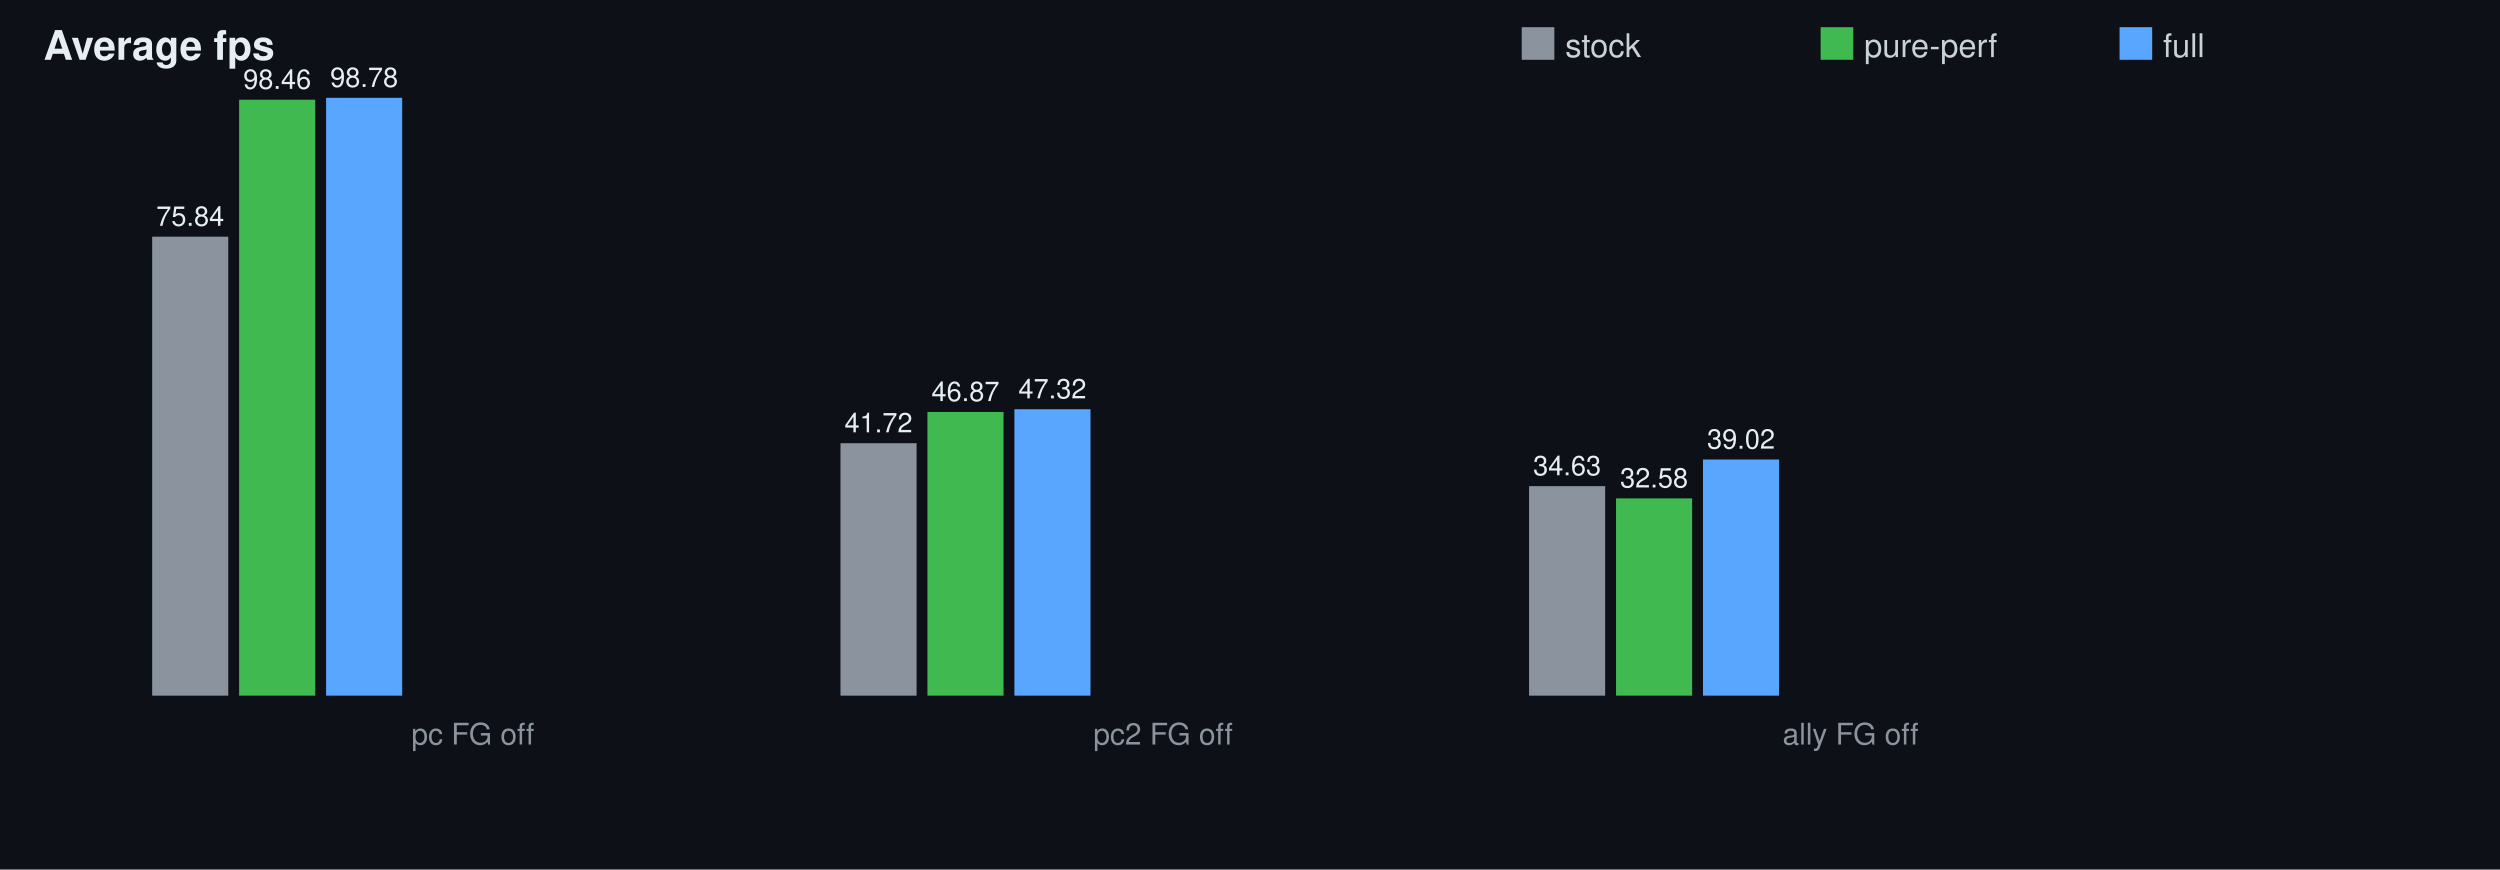
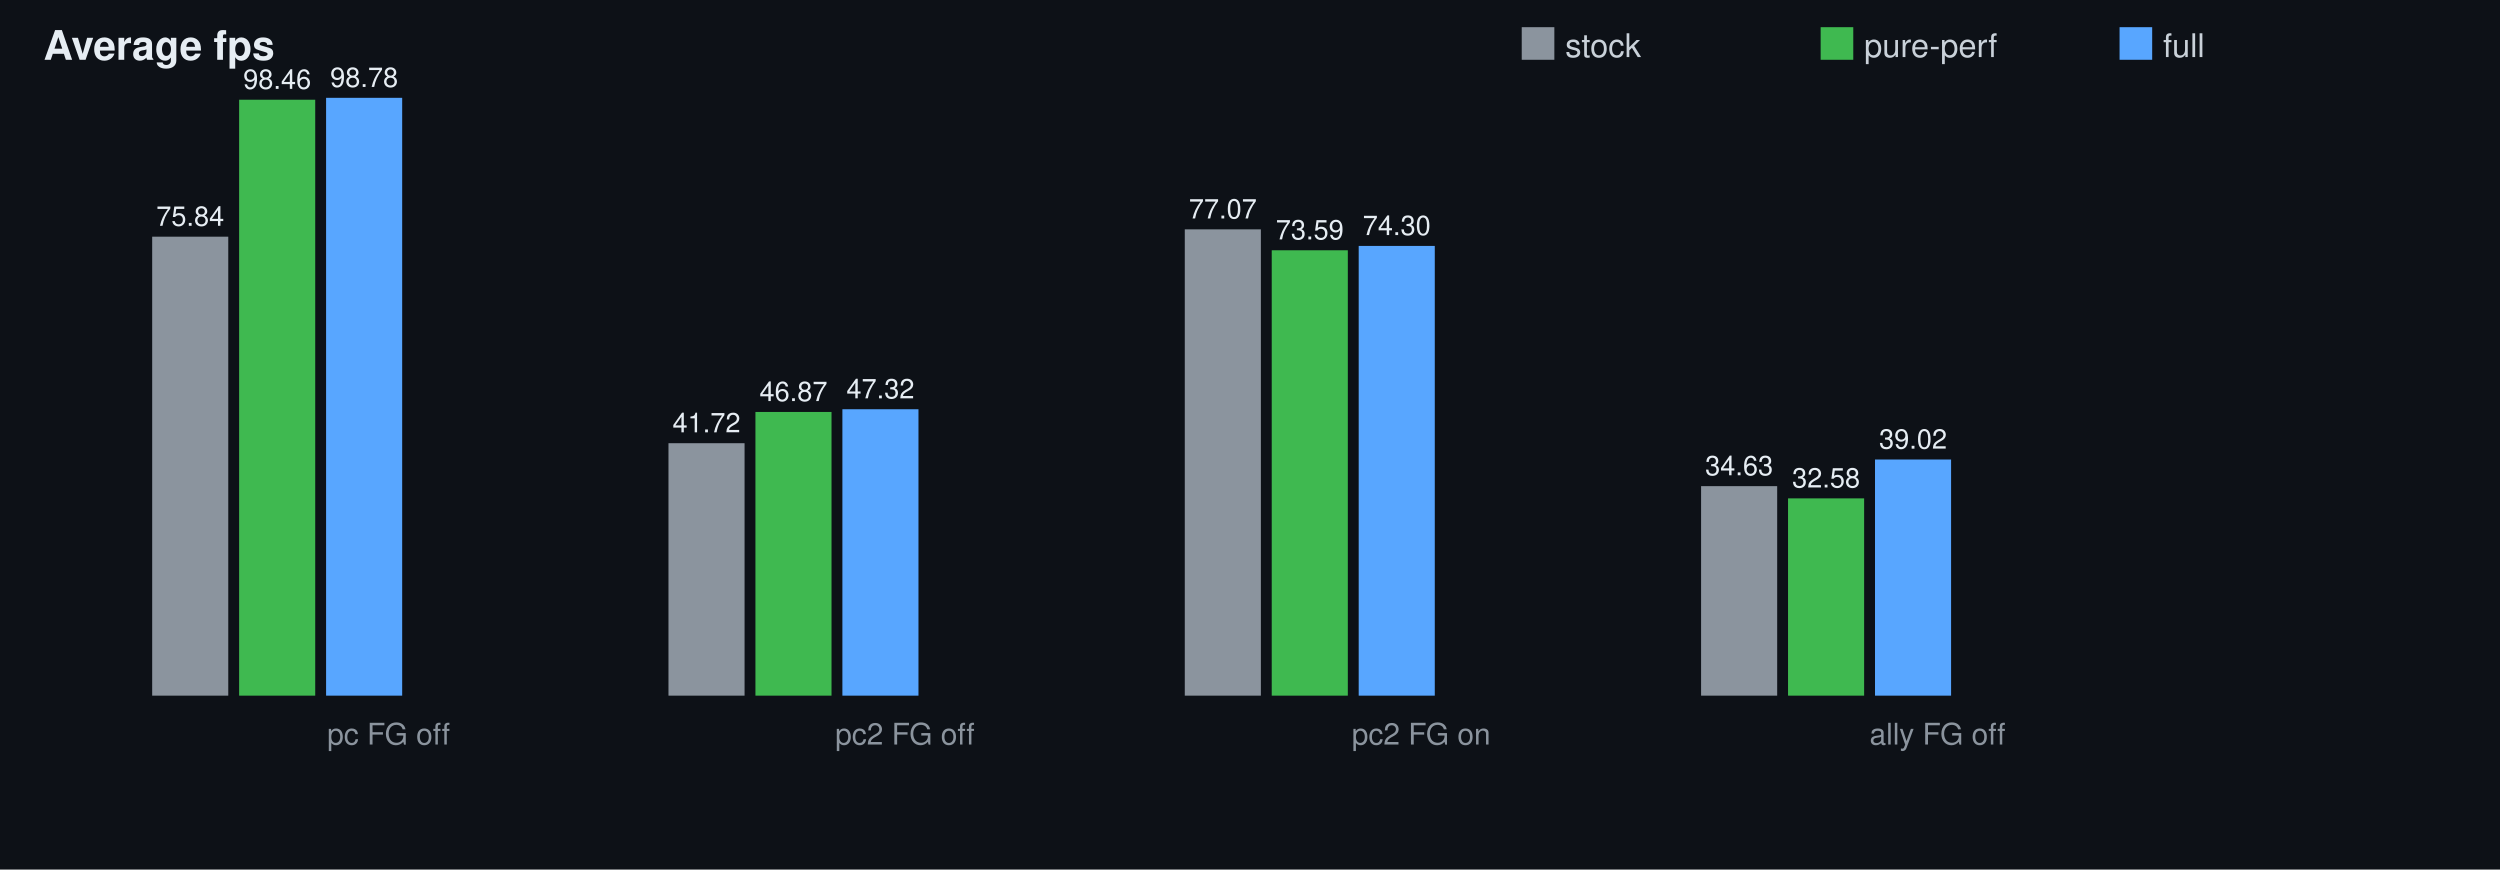
<svg xmlns="http://www.w3.org/2000/svg" viewBox="0 0 920 320" font-family="Segoe UI,Helvetica,Arial,sans-serif">
  <rect width="100%" height="100%" fill="#0d1117" />
  <text x="16" y="22" fill="#e6edf3" font-size="15" font-weight="700">Average fps</text>
  <rect x="560" y="10" width="12" height="12" fill="#8b949e" />
  <text x="576" y="21" fill="#c9d1d9" font-size="12">stock</text>
  <rect x="670" y="10" width="12" height="12" fill="#3fb950" />
  <text x="686" y="21" fill="#c9d1d9" font-size="12">pure-perf</text>
  <rect x="780" y="10" width="12" height="12" fill="#58a6ff" />
  <text x="796" y="21" fill="#c9d1d9" font-size="12">full</text>
-   <text x="174" y="274" fill="#8b949e" font-size="11" text-anchor="middle">pc FG off</text>
+   <text x="143" y="274" fill="#8b949e" font-size="11" text-anchor="middle">pc FG off</text>
  <rect x="56.0" y="87.1" width="28.0" height="168.9" fill="#8b949e" />
  <text x="70.0" y="83.1" fill="#e6edf3" font-size="10" text-anchor="middle">75.84</text>
  <rect x="88.0" y="36.7" width="28.0" height="219.3" fill="#3fb950" />
  <text x="102.0" y="32.7" fill="#e6edf3" font-size="10" text-anchor="middle">98.46</text>
  <rect x="120.0" y="36.0" width="28.0" height="220.0" fill="#58a6ff" />
  <text x="134.0" y="32.0" fill="#e6edf3" font-size="10" text-anchor="middle">98.78</text>
-   <text x="428" y="274" fill="#8b949e" font-size="11" text-anchor="middle">pc2 FG off</text>
-   <rect x="309.3" y="163.1" width="28.0" height="92.9" fill="#8b949e" />
-   <text x="323.3" y="159.1" fill="#e6edf3" font-size="10" text-anchor="middle">41.72</text>
-   <rect x="341.3" y="151.6" width="28.0" height="104.4" fill="#3fb950" />
-   <text x="355.3" y="147.6" fill="#e6edf3" font-size="10" text-anchor="middle">46.87</text>
-   <rect x="373.3" y="150.6" width="28.0" height="105.4" fill="#58a6ff" />
-   <text x="387.3" y="146.6" fill="#e6edf3" font-size="10" text-anchor="middle">47.32</text>
-   <text x="681" y="274" fill="#8b949e" font-size="11" text-anchor="middle">ally FG off</text>
-   <rect x="562.7" y="178.9" width="28.0" height="77.1" fill="#8b949e" />
-   <text x="576.7" y="174.9" fill="#e6edf3" font-size="10" text-anchor="middle">34.63</text>
-   <rect x="594.7" y="183.4" width="28.0" height="72.6" fill="#3fb950" />
-   <text x="608.7" y="179.4" fill="#e6edf3" font-size="10" text-anchor="middle">32.58</text>
-   <rect x="626.7" y="169.1" width="28.0" height="86.9" fill="#58a6ff" />
-   <text x="640.7" y="165.1" fill="#e6edf3" font-size="10" text-anchor="middle">39.02</text>
+   <text x="333" y="274" fill="#8b949e" font-size="11" text-anchor="middle">pc2 FG off</text>
+   <rect x="246.0" y="163.1" width="28.0" height="92.9" fill="#8b949e" />
+   <text x="260.0" y="159.1" fill="#e6edf3" font-size="10" text-anchor="middle">41.72</text>
+   <rect x="278.0" y="151.6" width="28.0" height="104.4" fill="#3fb950" />
+   <text x="292.0" y="147.6" fill="#e6edf3" font-size="10" text-anchor="middle">46.87</text>
+   <rect x="310.0" y="150.6" width="28.0" height="105.4" fill="#58a6ff" />
+   <text x="324.0" y="146.6" fill="#e6edf3" font-size="10" text-anchor="middle">47.32</text>
+   <text x="523" y="274" fill="#8b949e" font-size="11" text-anchor="middle">pc2 FG on</text>
+   <rect x="436.0" y="84.4" width="28.0" height="171.6" fill="#8b949e" />
+   <text x="450.0" y="80.4" fill="#e6edf3" font-size="10" text-anchor="middle">77.07</text>
+   <rect x="468.0" y="92.1" width="28.0" height="163.9" fill="#3fb950" />
+   <text x="482.0" y="88.1" fill="#e6edf3" font-size="10" text-anchor="middle">73.59</text>
+   <rect x="500.0" y="90.5" width="28.0" height="165.5" fill="#58a6ff" />
+   <text x="514.0" y="86.5" fill="#e6edf3" font-size="10" text-anchor="middle">74.30</text>
+   <text x="713" y="274" fill="#8b949e" font-size="11" text-anchor="middle">ally FG off</text>
+   <rect x="626.0" y="178.9" width="28.0" height="77.1" fill="#8b949e" />
+   <text x="640.0" y="174.9" fill="#e6edf3" font-size="10" text-anchor="middle">34.63</text>
+   <rect x="658.0" y="183.4" width="28.0" height="72.6" fill="#3fb950" />
+   <text x="672.0" y="179.4" fill="#e6edf3" font-size="10" text-anchor="middle">32.58</text>
+   <rect x="690.0" y="169.1" width="28.0" height="86.9" fill="#58a6ff" />
+   <text x="704.0" y="165.1" fill="#e6edf3" font-size="10" text-anchor="middle">39.02</text>
</svg>
